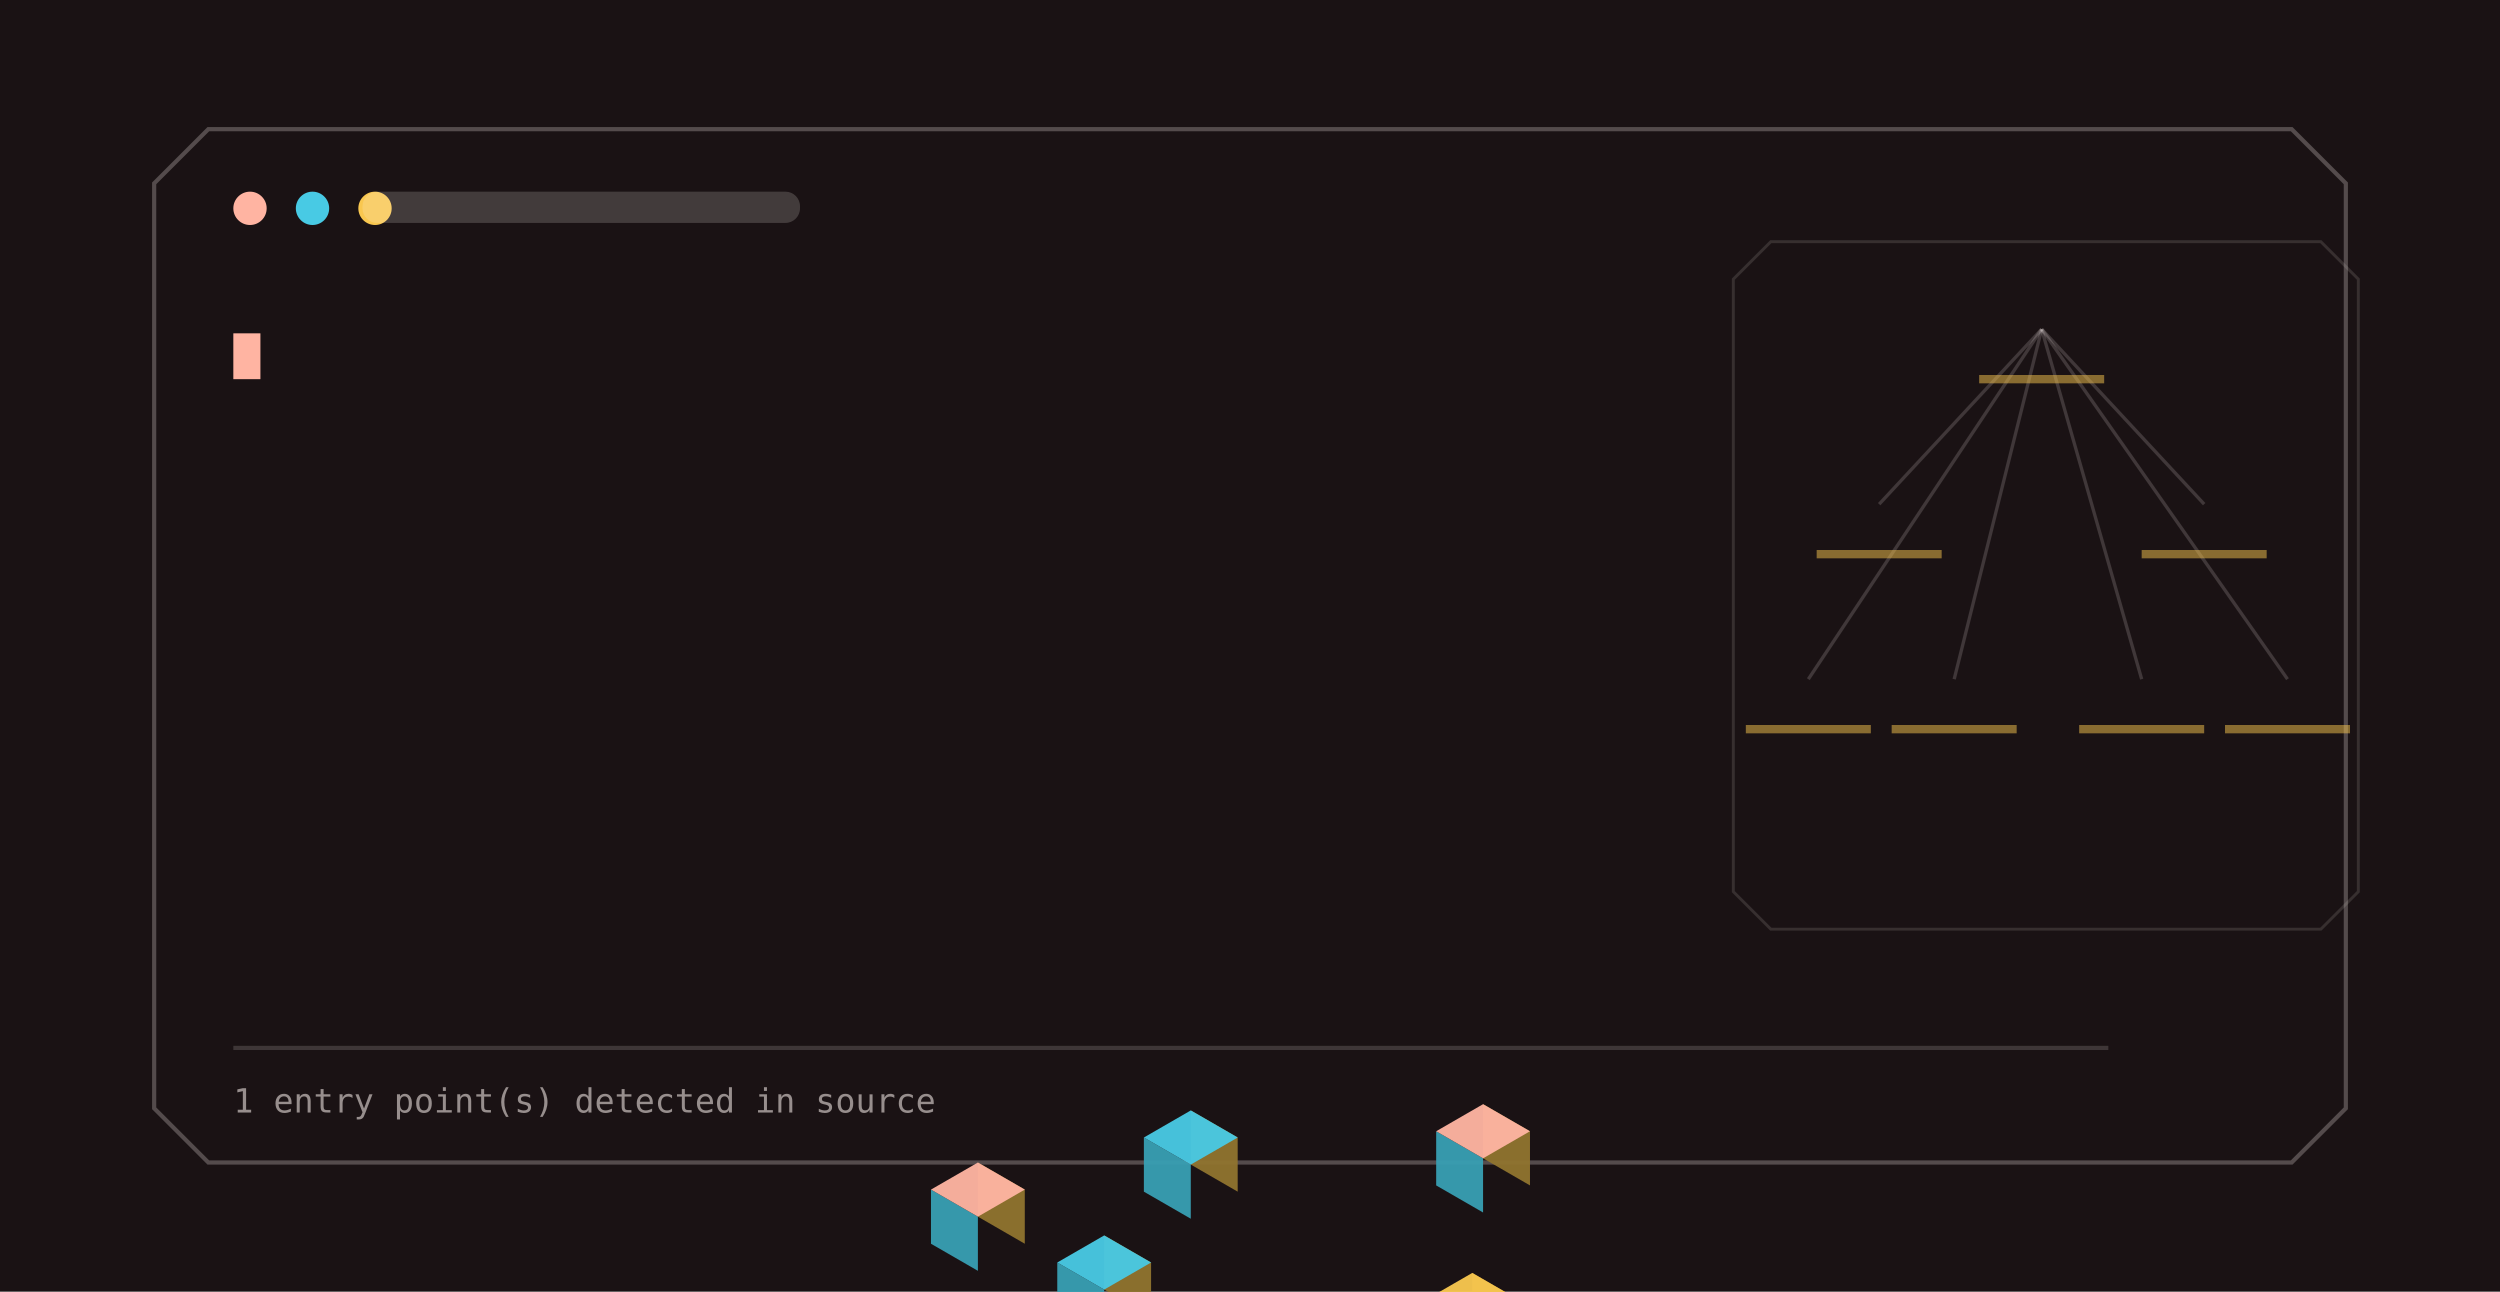
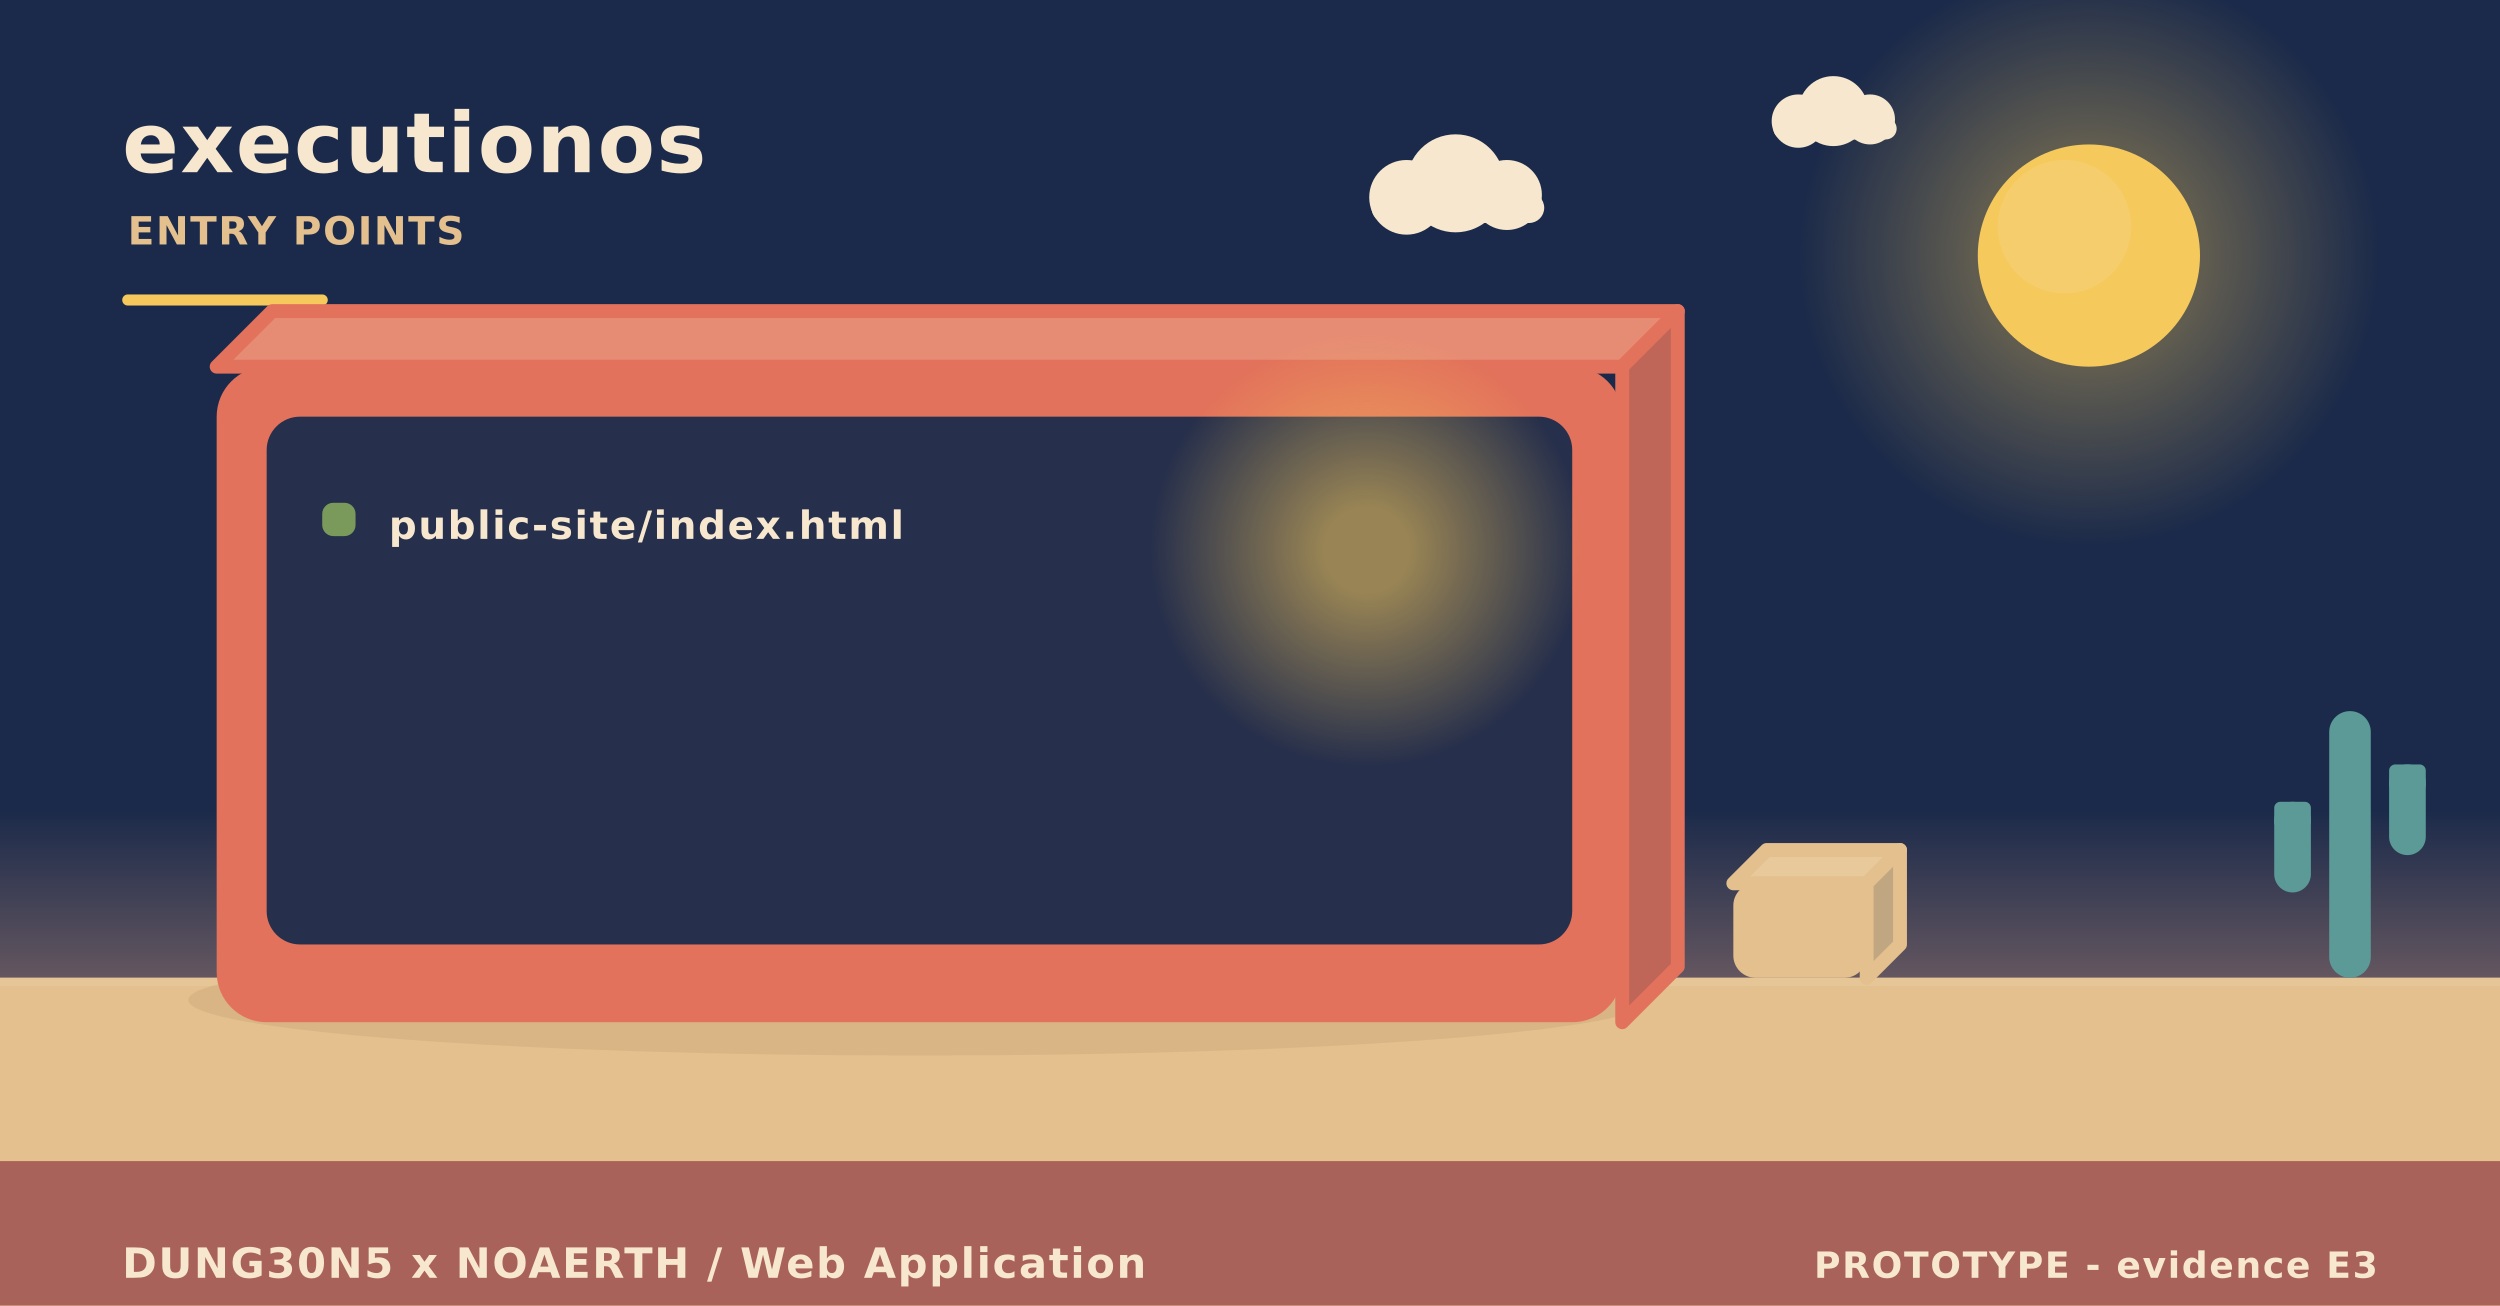
- <svg xmlns="http://www.w3.org/2000/svg" viewBox="0 0 1200 620" width="1200" height="620" role="img" aria-label="executionos command surface">
-   <rect width="1200" height="620" fill="#1a1214" />
-   <defs>
-     <linearGradient id="gt" x1="0" y1="0" x2="1" y2="1">
-       <stop offset="0%" stop-color="#ffb4a2" />
-       <stop offset="100%" stop-color="#48cae4" />
-     </linearGradient>
-   </defs>
-   <path d="M100.00,62.00 H1100.00 L1126.00,88.00 V532.00 L1100.00,558.00 H100.00 L74.00,532.00 V88.00 Z" fill="none" stroke="rgba(253,244,240,0.300)" stroke-width="2.00" opacity="0.85" />
-   <circle cx="120.00" cy="100.00" r="8.00" fill="#ffb4a2" opacity="1.00" />
-   <circle cx="150.00" cy="100.00" r="8.00" fill="#48cae4" opacity="1.00" />
-   <circle cx="180.00" cy="100.00" r="8.00" fill="#f9c74f" opacity="1.00" />
-   <rect x="174.00" y="92.00" width="210.00" height="15.00" rx="7.00" fill="rgba(253,244,240,0.180)" opacity="1.00" />
-   <text x="112" y="148" font-family="ui-monospace,SFMono-Regular,Menlo,monospace" font-size="21" fill="rgba(253,244,240,0.800)" opacity="0">public-site/index.html<animate attributeName="opacity" values="0;1;1;0" dur="1.5s" begin="0.0s" repeatCount="indefinite" />
-   </text>
-   <rect x="112" y="160" width="13" height="22" fill="#ffb4a2">
-     <animate attributeName="opacity" values="1;0;1" dur="1.05s" begin="0s" repeatCount="indefinite" />
-   </rect>
-   <path d="M850.00,116.00 H1114.00 L1132.00,134.00 V428.00 L1114.00,446.00 H850.00 L832.00,428.00 V134.00 Z" fill="none" stroke="rgba(253,244,240,0.180)" stroke-width="1.40" opacity="0.70" />
-   <line x1="980.00" y1="158.00" x2="902.00" y2="242.00" stroke="rgba(253,244,240,0.300)" stroke-width="1.60" opacity="0.55" />
-   <line x1="980.00" y1="158.00" x2="1058.00" y2="242.00" stroke="rgba(253,244,240,0.300)" stroke-width="1.60" opacity="0.55" />
-   <line x1="980.00" y1="158.00" x2="868.00" y2="326.00" stroke="rgba(253,244,240,0.300)" stroke-width="1.60" opacity="0.55" />
-   <line x1="980.00" y1="158.00" x2="938.00" y2="326.00" stroke="rgba(253,244,240,0.300)" stroke-width="1.60" opacity="0.55" />
-   <line x1="980.00" y1="158.00" x2="1028.00" y2="326.00" stroke="rgba(253,244,240,0.300)" stroke-width="1.60" opacity="0.55" />
-   <line x1="980.00" y1="158.00" x2="1098.00" y2="326.00" stroke="rgba(253,244,240,0.300)" stroke-width="1.60" opacity="0.55" />
-   <polygon points="711.87,556.00 734.39,569.00 734.39,543.00 711.87,530.00" fill="#90732e" opacity="0.95" />
-   <polygon points="689.36,569.00 711.87,582.00 711.87,556.00 689.36,543.00" fill="#389eb2" opacity="0.95" />
-   <polygon points="711.87,530.00 734.39,543.00 711.87,556.00 689.36,543.00" fill="#ffb4a2" opacity="0.95" />
+ <svg xmlns="http://www.w3.org/2000/svg" width="900" height="470" viewBox="0 0 900 470" role="img" aria-label="executionos - how it is operated">
+   <linearGradient id="skyt" x1="0" y1="0" x2="0" y2="1">
+     <stop offset="0" stop-color="#1b2a4a" />
+     <stop offset="0.62" stop-color="#1b2a4a" />
+     <stop offset="1" stop-color="#f3ad8a" />
+   </linearGradient>
+   <rect width="900" height="470" fill="url(#skyt)" />
+   <radialGradient id="sunt">
+     <stop offset="0.35" stop-color="#f5c95c" stop-opacity="0.34" />
+     <stop offset="1" stop-color="#f5c95c" stop-opacity="0" />
+   </radialGradient>
+   <circle cx="752" cy="92" r="104" fill="url(#sunt)" />
+   <circle cx="752" cy="92" r="40" fill="#f5c95c" />
+   <circle cx="743.2" cy="81.6" r="24" fill="#f5d27e" opacity="0.5" />
  <g>
-     <rect x="950.00" y="180.00" width="60.00" height="4.00" rx="0.00" fill="rgba(249,199,79,0.500)" opacity="1.00" />
-     <animate attributeName="opacity" values="0.25;1.0;0.25" dur="12.3s" begin="0.0s" repeatCount="indefinite" />
+     <circle cx="524" cy="66" r="17.64" fill="#f6e7ce" />
+     <circle cx="506.36" cy="71.04" r="13.44" fill="#f6e7ce" />
+     <circle cx="542.48" cy="70.2" r="12.6" fill="#f6e7ce" />
+     <rect x="493.76" y="69.36" width="62.16" height="10.92" rx="5.46" fill="#f6e7ce" />
+     <animateTransform attributeName="transform" type="translate" values="0 0;24 0;0 0" dur="36s" begin="0s" repeatCount="indefinite" />
  </g>
-   <polygon points="571.58,559.00 594.09,572.00 594.09,546.00 571.58,533.00" fill="#90732e" opacity="0.95" />
-   <polygon points="549.06,572.00 571.58,585.00 571.58,559.00 549.06,546.00" fill="#389eb2" opacity="0.95" />
-   <polygon points="571.58,533.00 594.09,546.00 571.58,559.00 549.06,546.00" fill="#48cae4" opacity="0.95" />
  <g>
-     <rect x="872.00" y="264.00" width="60.00" height="4.00" rx="0.00" fill="rgba(249,199,79,0.500)" opacity="1.00" />
-     <animate attributeName="opacity" values="0.25;1.0;0.25" dur="12.3s" begin="0.4s" repeatCount="indefinite" />
+     <circle cx="660" cy="40" r="12.6" fill="#f6e7ce" />
+     <circle cx="647.4" cy="43.6" r="9.6" fill="#f6e7ce" />
+     <circle cx="673.2" cy="43" r="9" fill="#f6e7ce" />
+     <rect x="638.4" y="42.4" width="44.4" height="7.8" rx="3.9" fill="#f6e7ce" />
+     <animateTransform attributeName="transform" type="translate" values="0 0;-18 0;0 0" dur="46s" begin="3s" repeatCount="indefinite" />
  </g>
-   <polygon points="706.68,637.00 729.19,650.00 729.19,624.00 706.68,611.00" fill="#90732e" opacity="0.95" />
-   <polygon points="684.16,650.00 706.68,663.00 706.68,637.00 684.16,624.00" fill="#389eb2" opacity="0.95" />
-   <polygon points="706.68,611.00 729.19,624.00 706.68,637.00 684.16,624.00" fill="#f9c74f" opacity="0.95" />
+   <rect x="0" y="352" width="900" height="118" fill="#e3c08d" />
+   <rect x="0" y="352" width="900" height="3" fill="#e6c596" />
+   <text x="44" y="62" font-family="Verdana,DejaVu Sans,sans-serif" font-size="30" font-weight="700" letter-spacing="0.6" fill="#f6e7ce" text-anchor="start">executionos</text>
+   <text x="46" y="88" font-family="Verdana,DejaVu Sans,sans-serif" font-size="14" font-weight="700" letter-spacing="0.6" fill="#e3c08d" text-anchor="start">ENTRY POINTS</text>
+   <rect x="44" y="106" width="74" height="4" rx="2" fill="#f5c95c" />
+   <ellipse cx="331" cy="360" rx="263.2" ry="20" fill="rgba(138,90,68,0.11)" />
+   <path d="M78,132 L584,132 L604,112 L98,112 Z" fill="#e68c74" stroke="#e2725b" stroke-width="5" stroke-linejoin="round" />
+   <path d="M584,132 L604,112 L604,348 L584,368 Z" fill="#c06658" stroke="#e2725b" stroke-width="5" stroke-linejoin="round" />
+   <rect x="78" y="132" width="506" height="236" rx="18" fill="#e2725b" />
+   <rect x="96" y="150" width="470" height="190" rx="12" fill="#1b2a4a" opacity="0.94" />
+   <radialGradient id="lamp80063">
+     <stop offset="0.2" stop-color="#f5c95c" stop-opacity="0.55" />
+     <stop offset="1" stop-color="#f5c95c" stop-opacity="0" />
+   </radialGradient>
+   <circle cx="492" cy="198" r="78" fill="url(#lamp80063)" />
+   <rect x="116" y="181" width="12" height="12" rx="4" fill="#7a9a5c" />
  <g>
-     <rect x="1028.00" y="264.00" width="60.00" height="4.00" rx="0.00" fill="rgba(249,199,79,0.500)" opacity="1.00" />
-     <animate attributeName="opacity" values="0.25;1.0;0.25" dur="12.3s" begin="0.8s" repeatCount="indefinite" />
+     <text x="140" y="194" font-family="Verdana,DejaVu Sans,sans-serif" font-size="14" font-weight="700" letter-spacing="0.6" fill="#f6e7ce" text-anchor="start">public-site/index.html</text>
+     <animateTransform attributeName="transform" type="translate" values="0 10;0 0" dur="0.7s" begin="0.4s" fill="freeze" />
  </g>
-   <polygon points="469.39,584.00 491.90,597.00 491.90,571.00 469.39,558.00" fill="#90732e" opacity="0.95" />
-   <polygon points="446.87,597.00 469.39,610.00 469.39,584.00 446.87,571.00" fill="#389eb2" opacity="0.95" />
-   <polygon points="469.39,558.00 491.90,571.00 469.39,584.00 446.87,571.00" fill="#ffb4a2" opacity="0.95" />
-   <g>
-     <rect x="838.00" y="348.00" width="60.00" height="4.00" rx="0.00" fill="rgba(249,199,79,0.500)" opacity="1.00" />
-     <animate attributeName="opacity" values="0.25;1.0;0.25" dur="12.3s" begin="1.2s" repeatCount="indefinite" />
-   </g>
-   <polygon points="530.01,619.00 552.52,632.00 552.52,606.00 530.01,593.00" fill="#90732e" opacity="0.95" />
-   <polygon points="507.49,632.00 530.01,645.00 530.01,619.00 507.49,606.00" fill="#389eb2" opacity="0.95" />
-   <polygon points="530.01,593.00 552.52,606.00 530.01,619.00 507.49,606.00" fill="#48cae4" opacity="0.95" />
-   <g>
-     <rect x="908.00" y="348.00" width="60.00" height="4.00" rx="0.00" fill="rgba(249,199,79,0.500)" opacity="1.00" />
-     <animate attributeName="opacity" values="0.25;1.0;0.25" dur="12.3s" begin="1.6s" repeatCount="indefinite" />
-   </g>
-   <polygon points="607.95,664.00 630.47,677.00 630.47,651.00 607.95,638.00" fill="#90732e" opacity="0.95" />
-   <polygon points="585.43,677.00 607.95,690.00 607.95,664.00 585.43,651.00" fill="#389eb2" opacity="0.95" />
-   <polygon points="607.95,638.00 630.47,651.00 607.95,664.00 585.43,651.00" fill="#f9c74f" opacity="0.95" />
-   <g>
-     <rect x="998.00" y="348.00" width="60.00" height="4.00" rx="0.00" fill="rgba(249,199,79,0.500)" opacity="1.00" />
-     <animate attributeName="opacity" values="0.25;1.0;0.25" dur="12.3s" begin="2.0s" repeatCount="indefinite" />
-   </g>
-   <polygon points="668.57,699.00 691.09,712.00 691.09,686.00 668.57,673.00" fill="#90732e" opacity="0.95" />
-   <polygon points="646.05,712.00 668.57,725.00 668.57,699.00 646.05,686.00" fill="#389eb2" opacity="0.95" />
-   <polygon points="668.57,673.00 691.09,686.00 668.57,699.00 646.05,686.00" fill="#ffb4a2" opacity="0.95" />
-   <g>
-     <rect x="1068.00" y="348.00" width="60.00" height="4.00" rx="0.00" fill="rgba(249,199,79,0.500)" opacity="1.00" />
-     <animate attributeName="opacity" values="0.25;1.0;0.25" dur="12.3s" begin="2.4s" repeatCount="indefinite" />
-   </g>
-   <rect x="112.00" y="502.00" width="900.00" height="2.00" rx="0.00" fill="rgba(253,244,240,0.160)" opacity="1.00" />
-   <text x="112" y="534" font-family="ui-monospace,Menlo,monospace" font-size="16" fill="rgba(253,244,240,0.550)">1 entry point(s) detected in source</text>
+   <path d="M624,318 L672,318 L684,306 L636,306 Z" fill="#e7c99b" stroke="#e3c08d" stroke-width="5" stroke-linejoin="round" />
+   <path d="M672,318 L684,306 L684,340 L672,352 Z" fill="#c1a682" stroke="#e3c08d" stroke-width="5" stroke-linejoin="round" />
+   <rect x="624" y="318" width="48" height="34" rx="8" fill="#e3c08d" />
+   <rect x="838.52" y="256" width="14.96" height="96" rx="7.48" fill="#5b9a97" />
+   <rect x="818.72" y="288.64" width="13.2" height="32.64" rx="6.6" fill="#5b9a97" />
+   <rect x="818.72" y="288.64" width="13.2" height="9.6" rx="2.2" fill="#5b9a97" />
+   <rect x="860.08" y="275.2" width="13.2" height="32.64" rx="6.6" fill="#5b9a97" />
+   <rect x="860.08" y="275.2" width="13.2" height="9.6" rx="2.2" fill="#5b9a97" />
+   <rect x="0" y="418" width="900" height="52" rx="0" fill="#a65c56" opacity="0.94" />
+   <text x="44" y="460" font-family="Verdana,DejaVu Sans,sans-serif" font-size="15" font-weight="700" letter-spacing="0.6" fill="#f6e7ce" text-anchor="start">DUNG30N5 x NOAERTH  /  Web Application</text>
+   <text x="856" y="460" font-family="Verdana,DejaVu Sans,sans-serif" font-size="13" font-weight="700" letter-spacing="0.6" fill="#f6e7ce" text-anchor="end">PROTOTYPE  -  evidence E3</text>
</svg>
